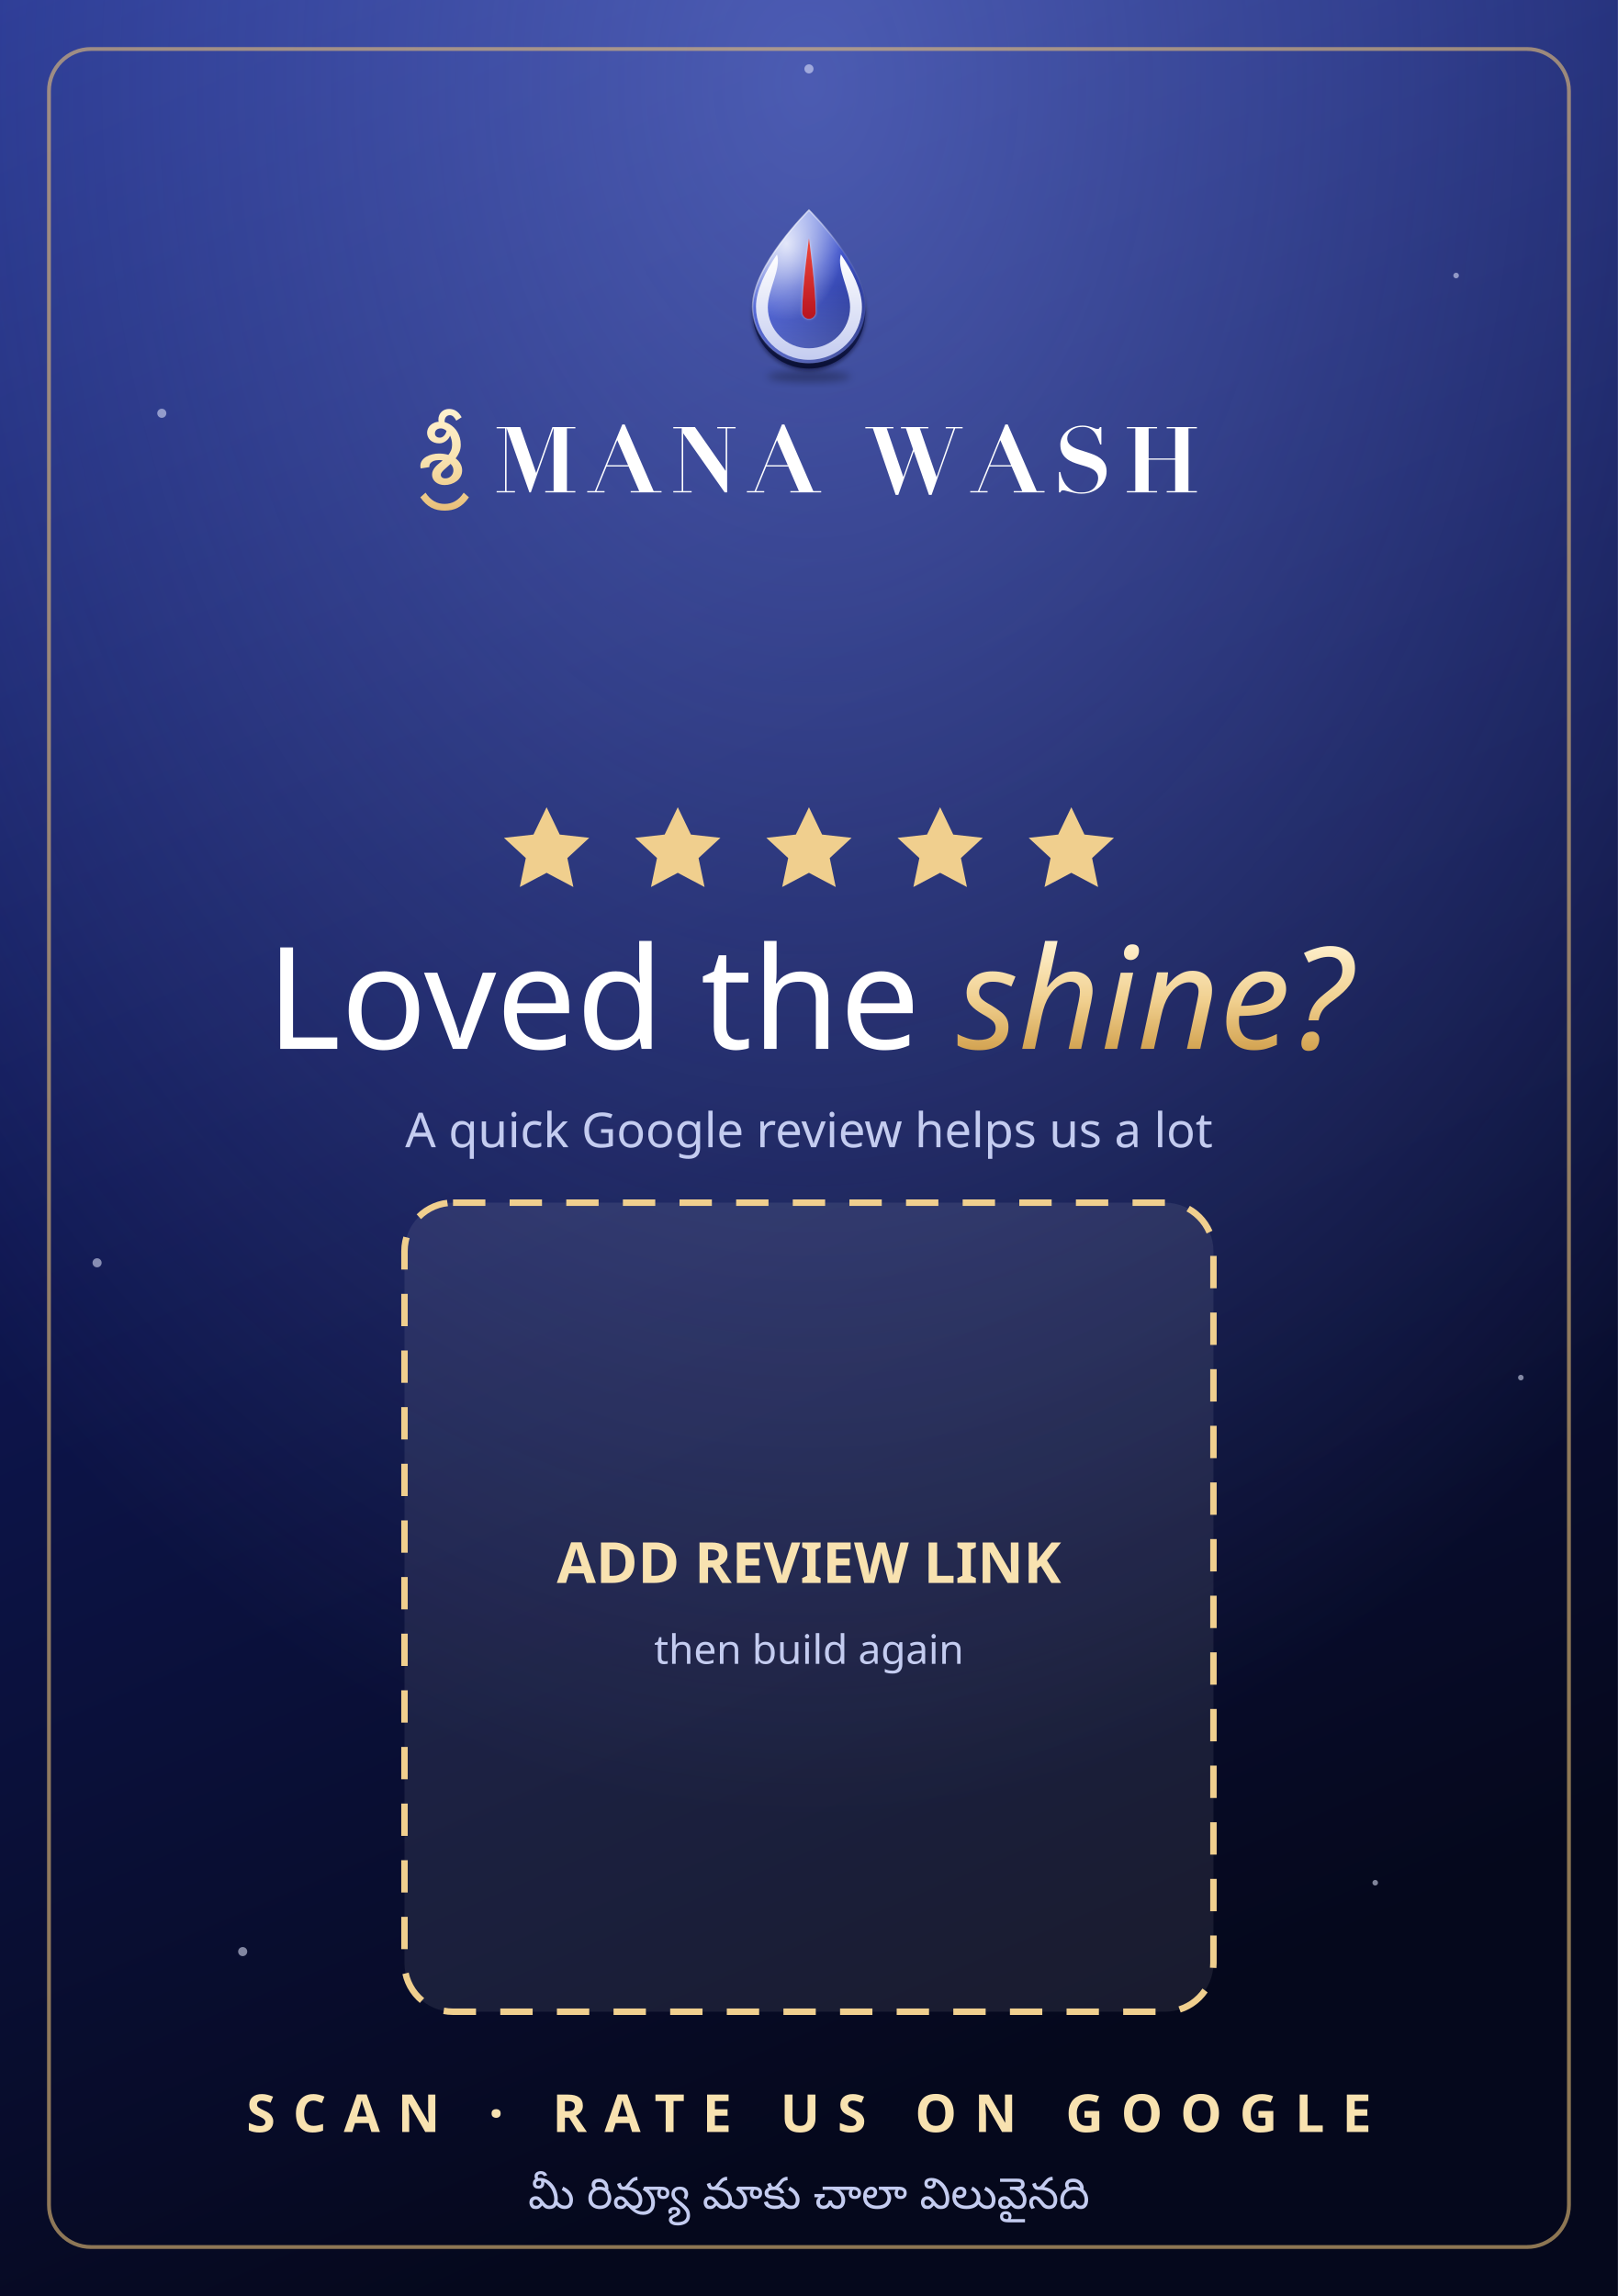
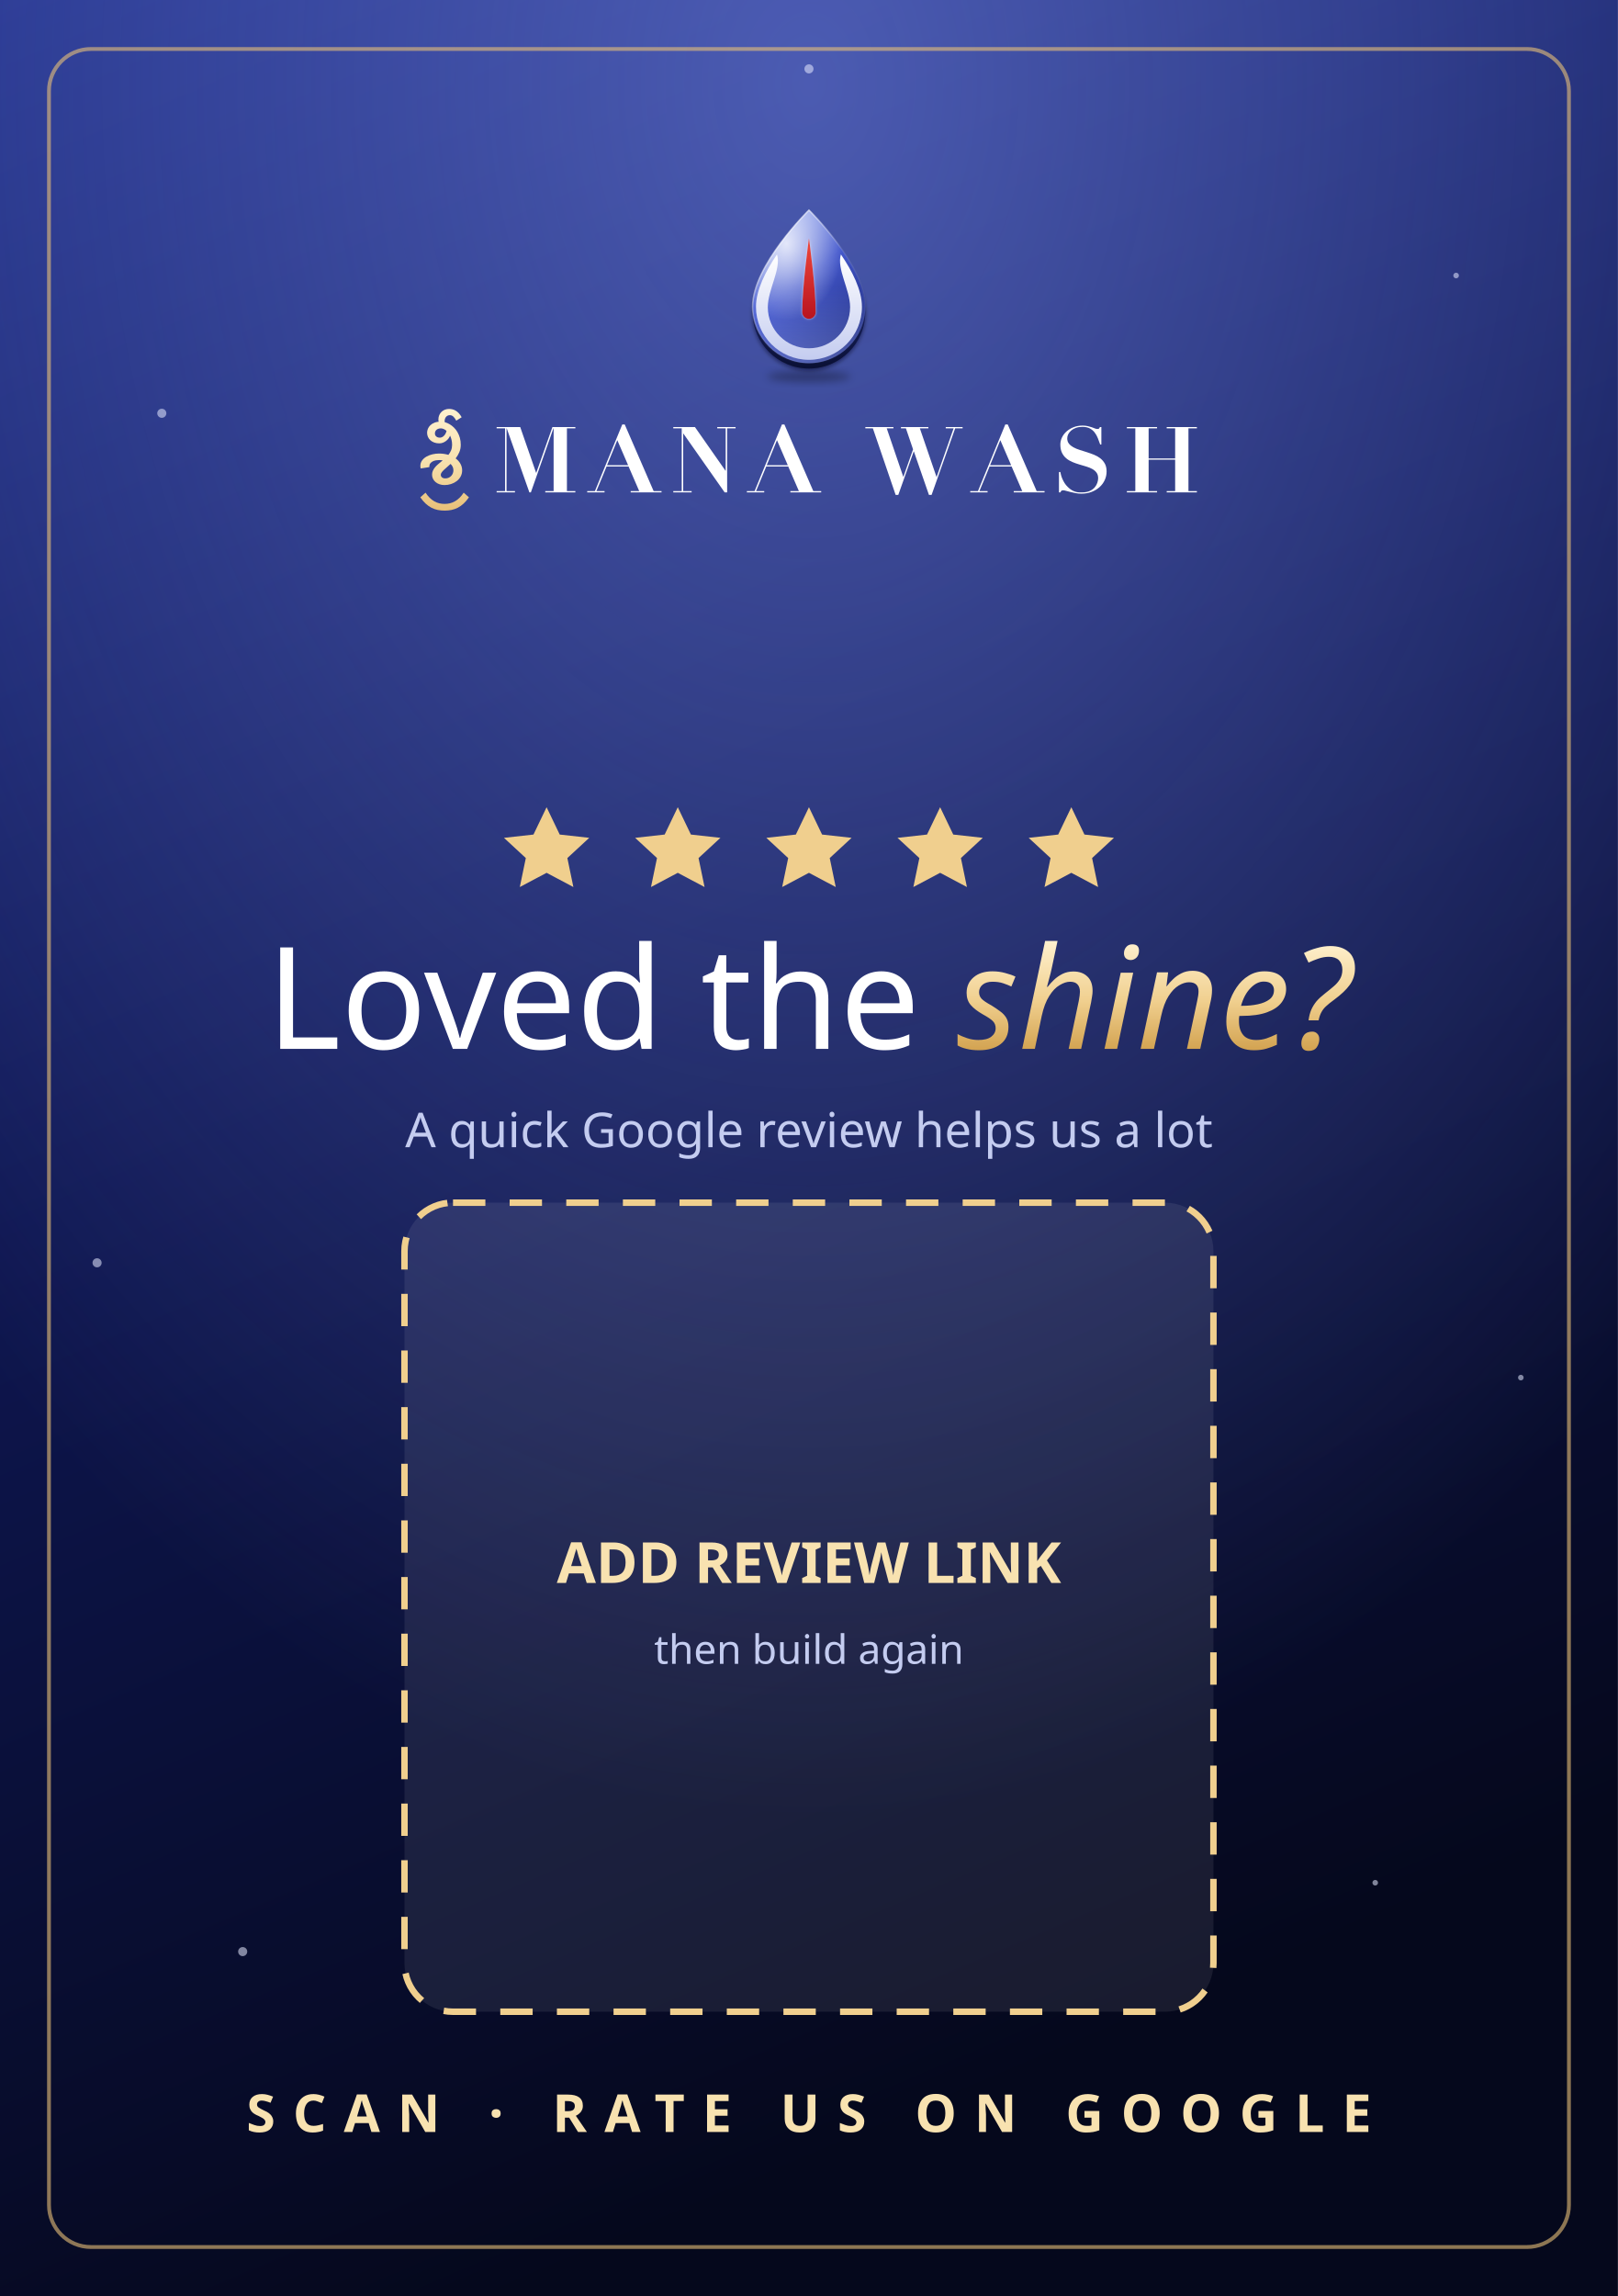
<svg xmlns="http://www.w3.org/2000/svg" viewBox="0 0 148 210" width="148mm" height="210mm" role="img" aria-label="Sri Mana Wash counter card, back: rate us on Google">
  <defs>
    <linearGradient id="night" x1="0" y1="0" x2="0.3" y2="1">
      <stop offset="0" stop-color="#1F2E86" />
      <stop offset="0.5" stop-color="#0E1650" />
      <stop offset="1" stop-color="#05081C" />
    </linearGradient>
    <radialGradient id="spot" cx="0.5" cy="0.04" r="0.75">
      <stop offset="0" stop-color="#7E91F0" stop-opacity="0.5" />
      <stop offset="1" stop-color="#7E91F0" stop-opacity="0" />
    </radialGradient>
    <linearGradient id="gold" x1="0" y1="0" x2="0" y2="1">
      <stop offset="0" stop-color="#FFF1CF" />
      <stop offset="0.55" stop-color="#F0CF8E" />
      <stop offset="1" stop-color="#D2A250" />
    </linearGradient>
    <linearGradient id="goldLine" x1="0" y1="0" x2="1" y2="0">
      <stop offset="0" stop-color="#E8BF78" stop-opacity="0" />
      <stop offset="0.5" stop-color="#F8E2B0" />
      <stop offset="1" stop-color="#E8BF78" stop-opacity="0" />
    </linearGradient>
    <linearGradient id="panel" x1="0" y1="0" x2="0" y2="1">
      <stop offset="0" stop-color="#FFFFFF" stop-opacity="0.09" />
      <stop offset="1" stop-color="#FFFFFF" stop-opacity="0.03" />
    </linearGradient>
    <linearGradient id="rib" x1="0" y1="0" x2="1" y2="0">
      <stop offset="0" stop-color="#9BAEF5" stop-opacity="0" />
      <stop offset="0.3" stop-color="#9BAEF5" stop-opacity="0.5" />
      <stop offset="0.7" stop-color="#9BAEF5" stop-opacity="0.5" />
      <stop offset="1" stop-color="#9BAEF5" stop-opacity="0" />
    </linearGradient>
  </defs>
  <rect width="148" height="210" fill="url(#night)" />
  <rect width="148" height="210" fill="url(#spot)" />
  <circle cx="14.8" cy="37.8" r="0.416" fill="#E6EAFF" opacity="0.55" />
  <circle cx="133.2" cy="25.2" r="0.256" fill="#E6EAFF" opacity="0.55" />
  <circle cx="8.88" cy="115.5" r="0.416" fill="#E6EAFF" opacity="0.55" />
  <circle cx="139.12" cy="126" r="0.256" fill="#E6EAFF" opacity="0.55" />
  <circle cx="22.2" cy="178.5" r="0.416" fill="#E6EAFF" opacity="0.55" />
  <circle cx="125.8" cy="172.2" r="0.256" fill="#E6EAFF" opacity="0.55" />
  <circle cx="74" cy="6.3" r="0.416" fill="#E6EAFF" opacity="0.55" />
  <rect x="4.48" y="4.48" width="139.04" height="201.04" rx="3.84" fill="none" stroke="#E8BF78" stroke-opacity="0.6" stroke-width="0.352" />
  <svg x="35" y="16" width="78" height="33.931" viewBox="0 0 929.2 404.21" overflow="visible">
    <defs>
      <linearGradient id="cf-gold-light" x1="0" y1="0" x2="0" y2="1">
        <stop offset="0" stop-color="#FFF1CF" />
        <stop offset="0.5" stop-color="#F8E2B0" />
        <stop offset="1" stop-color="#E8BF78" />
      </linearGradient>
      <linearGradient id="cf-gold-deep" x1="0" y1="0" x2="0" y2="1">
        <stop offset="0" stop-color="#D9A24A" />
        <stop offset="1" stop-color="#9A651F" />
      </linearGradient>
    </defs>
    <svg x="354.91" y="28.11" width="219.38" height="219.38" viewBox="-22 0 300 300" overflow="visible">
      <defs>
        <linearGradient id="cf-mk-face" x1="0.2" y1="0" x2="0.8" y2="1">
          <stop offset="0" stop-color="#9BAEF5" />
          <stop offset="0.45" stop-color="#4458CC" />
          <stop offset="1" stop-color="#1B2878" />
        </linearGradient>
        <linearGradient id="cf-mk-bounce" x1="0" y1="0" x2="0" y2="1">
          <stop offset="0.5" stop-color="#A9B8FF" stop-opacity="0" />
          <stop offset="1" stop-color="#A9B8FF" stop-opacity="0.35" />
        </linearGradient>
        <radialGradient id="cf-mk-gloss" cx="0.3" cy="0.22" r="0.5">
          <stop offset="0" stop-color="#FFFFFF" stop-opacity="0.8" />
          <stop offset="1" stop-color="#FFFFFF" stop-opacity="0" />
        </radialGradient>
        <linearGradient id="cf-mk-side" x1="0" y1="0" x2="0" y2="1">
          <stop offset="0" stop-color="#2B3AA0" />
          <stop offset="1" stop-color="#0A1034" />
        </linearGradient>
        <linearGradient id="cf-mk-rim" x1="0" y1="0" x2="0" y2="1">
          <stop offset="0" stop-color="#FFFFFF" />
          <stop offset="1" stop-color="#C4CCF0" />
        </linearGradient>
        <linearGradient id="cf-mk-edge" x1="0.1" y1="0" x2="0.9" y2="1">
          <stop offset="0" stop-color="#FFFFFF" stop-opacity="0.9" />
          <stop offset="0.5" stop-color="#FFFFFF" stop-opacity="0.12" />
          <stop offset="1" stop-color="#FFFFFF" stop-opacity="0" />
        </linearGradient>
        <linearGradient id="cf-mk-line" x1="0" y1="0" x2="0" y2="1">
          <stop offset="0" stop-color="#F0483C" />
          <stop offset="1" stop-color="#B8141F" />
        </linearGradient>
        <filter id="cf-mk-b2" x="-50%" y="-50%" width="200%" height="200%">
          <feGaussianBlur stdDeviation="2.2" />
        </filter>
        <filter id="cf-mk-b14" x="-50%" y="-50%" width="200%" height="200%">
          <feGaussianBlur stdDeviation="13" />
        </filter>
        <filter id="cf-mk-b11" x="-50%" y="-50%" width="200%" height="200%">
          <feGaussianBlur stdDeviation="11" />
        </filter>
        <filter id="cf-mk-b3" x="-50%" y="-50%" width="200%" height="200%">
          <feGaussianBlur stdDeviation="3" />
        </filter>
        <mask id="cf-mk-cut" maskUnits="userSpaceOnUse" x="-20" y="-20" width="300" height="300">
          <rect x="-20" y="-20" width="300" height="300" fill="#fff" />
          <path d="M128 56C128 56 118 128 118 166A10 10 0 0 0 138 166C138 128 128 56 128 56Z" fill="#000" />
        </mask>
        <mask id="cf-mk-sidem" maskUnits="userSpaceOnUse" x="-20" y="-20" width="300" height="300">
          <path d="M128 22C128 22 212 104 212 166A84 84 0 0 1 44 166C44 104 128 22 128 22Z" fill="#fff" />
        </mask>
        <filter id="cf-mk-ground" x="-50%" y="-50%" width="200%" height="200%">
          <feGaussianBlur stdDeviation="6" />
        </filter>
      </defs>
      <ellipse cx="128" cy="262" rx="62" ry="8" fill="#02040F" fill-opacity="0.3" filter="url(#cf-mk-ground)" />
      <path d="M128 14C128 14 212 96 212 158A84 84 0 0 1 44 158C44 96 128 14 128 14Z" fill="#02040F" fill-opacity="0.5" transform="translate(0 11)" filter="url(#cf-mk-b3)" />
      <path d="M128 14C128 14 212 96 212 158A84 84 0 0 1 44 158C44 96 128 14 128 14Z" fill="url(#cf-mk-side)" transform="translate(0 8)" />
      <g mask="url(#cf-mk-sidem)">
        <path d="M128 56C128 56 118 128 118 166A10 10 0 0 0 138 166C138 128 128 56 128 56Z" fill="#04071A" fill-opacity="0" />
      </g>
      <g>
        <path d="M128 14C128 14 212 96 212 158A84 84 0 0 1 44 158C44 96 128 14 128 14Z" fill="url(#cf-mk-face)" />
        <path d="M128 14C128 14 212 96 212 158A84 84 0 0 1 44 158C44 96 128 14 128 14Z" fill="url(#cf-mk-bounce)" />
        <path d="M128 14C128 14 212 96 212 158A84 84 0 0 1 44 158C44 96 128 14 128 14Z" fill="url(#cf-mk-gloss)" />
      </g>
      <path d="M128 56C128 56 118 128 118 166A10 10 0 0 0 138 166C138 128 128 56 128 56Z" fill="#FFFFFF" fill-opacity="0.7" filter="url(#cf-mk-b2)" />
      <path d="M128 56C128 56 118 128 118 166A10 10 0 0 0 138 166C138 128 128 56 128 56Z" fill="url(#cf-mk-line)" />
      <path d="M80.37 80C63.69 104.42 49.04 133.01 49.04 158.12A78.96 78.96 0 0 0 206.96 158.12C206.96 133.01 192.31 104.42 175.63 80L175.63 80C168.96 101.53 189.32 132.46 189.32 158.54A61.32 61.32 0 0 1 66.68 158.54C66.68 132.46 87.04 101.53 80.37 80Z" fill="url(#cf-mk-rim)" />
      <path d="M128 14C128 14 212 96 212 158A84 84 0 0 1 44 158C44 96 128 14 128 14Z" fill="none" stroke="url(#cf-mk-edge)" stroke-width="2.2" mask="url(#cf-mk-cut)" />
    </svg>
    <path d="M61.58 -57.74Q61.58 -51.89 59.5 -47.08Q57.42 -42.26 54.26 -38.21Q58.74 -34.89 61.16 -30.47Q63.58 -26.05 63.58 -21.11Q63.58 -16.21 61.45 -12.29Q59.32 -8.37 55.76 -5.66Q52.21 -2.95 47.66 -1.47Q43.11 0 38.32 0Q34.42 0 31.16 -1.13Q27.89 -2.26 25.5 -4.26Q23.11 -6.26 21.76 -8.97Q20.42 -11.68 20.42 -14.79Q20.42 -17.84 21.53 -20.37Q22.63 -22.89 24.45 -25.16Q26.26 -27.42 28.63 -29.47Q31 -31.53 33.53 -33.58L35.68 -35.37Q33.16 -35.84 30.47 -35.84Q28.37 -35.84 25.92 -35.42Q23.47 -35 21.39 -33.95Q19.32 -32.89 17.92 -31.11Q16.53 -29.32 16.53 -26.63Q16.53 -26.42 16.55 -26.21Q16.58 -26 16.58 -25.79Q15.63 -25.68 14.63 -25.47Q13.74 -25.32 12.63 -25.13Q11.53 -24.95 10.37 -24.79Q7.63 -24.32 4.11 -23.79Q3.84 -24.79 3.76 -25.71Q3.68 -26.63 3.68 -27.53Q3.68 -31.95 6.11 -35.26Q8.53 -38.58 12.39 -40.79Q16.26 -43 21.03 -44.11Q25.79 -45.21 30.47 -45.21Q34.16 -45.21 37.53 -44.71Q40.89 -44.21 43.89 -43.32Q46.26 -46.32 47.71 -49.79Q49.16 -53.26 49.16 -57.74Q49.16 -61.53 48.37 -64.84Q47.58 -68.16 46.26 -70.89Q45.58 -68.89 44.11 -66.89Q42.63 -64.89 40.58 -63.32Q38.53 -61.74 36.05 -60.76Q33.58 -59.79 30.84 -59.79Q26.84 -59.79 23.61 -60.97Q20.37 -62.16 18.08 -64.21Q15.79 -66.26 14.55 -69.03Q13.32 -71.79 13.32 -75Q13.32 -77.84 14.47 -80.68Q15.63 -83.53 18.03 -85.82Q20.42 -88.11 24.13 -89.53Q27.84 -90.95 32.95 -90.95Q36 -90.95 39.32 -89.97Q42.63 -89 45.82 -87.11Q49 -85.21 51.87 -82.39Q54.74 -79.58 56.89 -75.87Q59.05 -72.16 60.32 -67.63Q61.58 -63.11 61.58 -57.74ZM32.95 -14.79Q32.95 -12.47 34.68 -11.03Q36.42 -9.58 39.37 -9.58Q42.11 -9.58 44.26 -10.55Q46.42 -11.53 47.92 -13.16Q49.42 -14.79 50.24 -16.87Q51.05 -18.95 51.05 -21.11Q51.05 -24 49.95 -26.29Q48.84 -28.58 46.95 -30.32Q44.32 -27.84 41.79 -25.68Q39.26 -23.53 37.29 -21.63Q35.32 -19.74 34.13 -18.03Q32.95 -16.32 32.95 -14.79ZM32.95 -81.26Q31.16 -81.26 29.61 -80.76Q28.05 -80.26 26.92 -79.32Q25.79 -78.37 25.16 -77.03Q24.53 -75.68 24.53 -74.05Q24.53 -72.37 25.21 -71.21Q25.89 -70.05 26.92 -69.32Q27.95 -68.58 29.16 -68.26Q30.37 -67.95 31.42 -67.95Q33.16 -67.95 34.71 -68.68Q36.26 -69.42 37.55 -70.74Q38.84 -72.05 39.79 -73.84Q40.74 -75.63 41.21 -77.68Q39.26 -79.42 37.16 -80.34Q35.05 -81.26 32.95 -81.26ZM31.26 -86.16Q30.37 -88.26 29.95 -90.29Q29.53 -92.32 29.53 -94.16Q29.53 -97.42 30.71 -100.18Q31.89 -102.95 33.95 -104.95Q36 -106.95 38.79 -108.05Q41.58 -109.16 44.79 -109.16Q47.11 -109.16 49.47 -108.63Q51.84 -108.11 54.16 -106.76Q56.47 -105.42 58.68 -103.13Q60.89 -100.84 62.89 -97.26L55.16 -92.32Q53.16 -96.11 50.97 -98.16Q48.79 -100.21 45.84 -100.21Q44.21 -100.21 42.87 -99.58Q41.53 -98.95 40.55 -97.82Q39.58 -96.68 39.03 -95.13Q38.47 -93.58 38.47 -91.79Q38.47 -90.47 38.76 -89.05Q39.05 -87.63 39.74 -86.16ZM38.42 36.63Q33.26 36.63 28.55 35.68Q23.84 34.74 19.55 32.5Q15.26 30.26 11.29 26.61Q7.32 22.95 3.58 17.58L11.11 10.89Q13.95 15.21 17.08 18.26Q20.21 21.32 23.61 23.26Q27 25.21 30.71 26.11Q34.42 27 38.42 27Q42.42 27 46.13 26.11Q49.84 25.21 53.26 23.26Q56.68 21.32 59.82 18.26Q62.95 15.21 65.79 10.89L73.32 17.58Q69.58 22.95 65.61 26.61Q61.63 30.26 57.32 32.5Q53 34.74 48.29 35.68Q43.58 36.63 38.42 36.63Z" transform="translate(38.35 337.92) scale(0.76)" fill="url(#cf-gold-light)" />
    <path d="M3.4 -71.2V-69.8H12.6V-1.4H3.4V0H23.4V-1.4H14.2V-69.8H14.4L39.1 0H40.7L65.3 -69.8H65.5V-1.4H56.4V0H89.2V-1.4H80V-69.8H89.2V-71.2H64.2L46.6 -21.4H46.4L29.1 -71.2ZM134.9 -56.9 146.7 -29.6H123.7ZM102.1 -1.4V0H121V-1.4H112.1L123.2 -28.2H147.2L158.8 -1.4H149.5V0H183.1V-1.4H174.5L143 -74H140.3L110.5 -1.4ZM195.9 -71.2V-69.8H205.1V-1.4H195.9V0H215.9V-1.4H206.7V-64.1H206.9L251.9 0H254.6V-69.8H263.8V-71.2H243.8V-69.8H253V-23.6H252.8L219.5 -71.2ZM308.9 -56.9 320.7 -29.6H297.7ZM276.1 -1.4V0H295V-1.4H286.1L297.2 -28.2H321.2L332.8 -1.4H323.5V0H357.1V-1.4H348.5L317 -74H314.3L284.5 -1.4ZM405.2 -71.2V-69.8H413.4L438.2 2.7H441.1L457.9 -44.6H458.1L474.5 2.7H477.4L503.1 -69.8H511.2V-71.2H492.8V-69.8H501.4L482.9 -17H482.7L464.6 -69.8H473.9V-71.2H444V-69.8H449.4L457.2 -46.9L446.7 -17.1H446.5L428.5 -69.8H435.8V-71.2ZM552.3 -56.9 564.1 -29.6H541.1ZM519.5 -1.4V0H538.4V-1.4H529.5L540.6 -28.2H564.6L576.2 -1.4H566.9V0H600.5V-1.4H591.9L560.4 -74H557.7L527.9 -1.4ZM616.2 -22.2V0H617.8Q618.3 -1.4 618.9 -1.85Q619.5 -2.3 620.9 -2.3Q621.9 -2.3 623.95 -1.7Q626 -1.1 628.65 -0.45Q631.3 0.2 634.35 0.8Q637.4 1.4 640.5 1.4Q646.7 1.4 651.75 -0.55Q656.8 -2.5 660.45 -5.8Q664.1 -9.1 666.1 -13.5Q668.1 -17.9 668.1 -22.8Q668.1 -27.8 666.25 -31.2Q664.4 -34.6 661.4 -37Q658.4 -39.4 654.55 -40.95Q650.7 -42.5 646.65 -43.8Q642.6 -45.1 638.75 -46.3Q634.9 -47.5 631.9 -49.15Q628.9 -50.8 627.05 -53.1Q625.2 -55.4 625.2 -58.9Q625.2 -61.2 626.3 -63.4Q627.4 -65.6 629.5 -67.4Q631.6 -69.2 634.65 -70.3Q637.7 -71.4 641.7 -71.4Q646.6 -71.4 649.8 -69.7Q653 -68 655.1 -65.25Q657.2 -62.5 658.55 -59.1Q659.9 -55.7 661.1 -52.2H662.4V-71.2H660.8Q660.3 -70 659.85 -69.55Q659.4 -69.1 658 -69.1Q656.8 -69.1 655.35 -69.7Q653.9 -70.3 652 -70.95Q650.1 -71.6 647.6 -72.2Q645.1 -72.8 641.8 -72.8Q636.6 -72.8 632.15 -71.05Q627.7 -69.3 624.5 -66.45Q621.3 -63.6 619.5 -59.9Q617.7 -56.2 617.7 -52.2Q617.7 -46.8 619.45 -43.2Q621.2 -39.6 624.1 -37.15Q627 -34.7 630.7 -33.15Q634.4 -31.6 638.3 -30.45Q642.2 -29.3 645.9 -28.2Q649.6 -27.1 652.5 -25.5Q655.4 -23.9 657.15 -21.5Q658.9 -19.1 658.9 -15.4Q658.9 -13.4 658.1 -10.75Q657.3 -8.1 655.35 -5.7Q653.4 -3.3 650 -1.65Q646.6 0 641.3 0Q639.8 0 638.05 -0.05Q636.3 -0.1 634.35 -0.65Q632.4 -1.2 630.25 -2.4Q628.1 -3.6 625.8 -5.9Q623.7 -7.9 622.25 -10.25Q620.8 -12.6 619.85 -14.85Q618.9 -17.1 618.4 -19.05Q617.9 -21 617.7 -22.2ZM690.2 -71.2V-69.8H699.4V-1.4H690.2V0H723.1V-1.4H713.9V-35.6H742.8V-1.4H733.6V0H766.5V-1.4H757.3V-69.8H766.5V-71.2H733.6V-69.8H742.8V-37H713.9V-69.8H723.1V-71.2Z" transform="translate(120.85 345.9)" fill="#FFFFFF" />
  </svg>
  <g color="#F0CF8E" transform="translate(44 71.93067) scale(0.5)">
    <path d="M12 3.8l2.4 5 5.4.6-4 3.7 1.1 5.3L12 15.8l-4.9 2.6 1.1-5.3-4-3.7 5.4-.6z" fill="currentColor" />
  </g>
  <g color="#F0CF8E" transform="translate(56 71.93067) scale(0.5)">
    <path d="M12 3.8l2.4 5 5.4.6-4 3.7 1.1 5.3L12 15.8l-4.9 2.6 1.1-5.3-4-3.7 5.4-.6z" fill="currentColor" />
  </g>
  <g color="#F0CF8E" transform="translate(68 71.93067) scale(0.5)">
    <path d="M12 3.8l2.4 5 5.4.6-4 3.7 1.1 5.3L12 15.8l-4.9 2.6 1.1-5.3-4-3.7 5.4-.6z" fill="currentColor" />
  </g>
  <g color="#F0CF8E" transform="translate(80 71.93067) scale(0.5)">
    <path d="M12 3.8l2.4 5 5.4.6-4 3.7 1.1 5.3L12 15.8l-4.9 2.6 1.1-5.3-4-3.7 5.4-.6z" fill="currentColor" />
  </g>
  <g color="#F0CF8E" transform="translate(92 71.93067) scale(0.5)">
    <path d="M12 3.8l2.4 5 5.4.6-4 3.7 1.1 5.3L12 15.8l-4.9 2.6 1.1-5.3-4-3.7 5.4-.6z" fill="currentColor" />
  </g>
  <text x="74" y="95.931" text-anchor="middle" font-family="Didot" font-size="13" fill="#FFFFFF">Loved the <tspan font-style="italic" fill="url(#gold)">shine?</tspan>
  </text>
  <text x="74" y="104.931" text-anchor="middle" font-family="Avenir Next" font-size="4.4" fill="#C4CCF0">A quick Google review helps us a lot</text>
  <rect x="37" y="110" width="74" height="74" rx="4.44" fill="#FFFFFF" fill-opacity="0.08" stroke="#F0CF8E" stroke-width="0.592" stroke-dasharray="2.96 2.22" />
  <text x="74" y="144.78" text-anchor="middle" font-family="Avenir Next" font-weight="700" font-size="5.18" fill="#F8E2B0">ADD REVIEW LINK</text>
  <text x="74" y="152.18" text-anchor="middle" font-family="Avenir Next" font-size="3.7" fill="#C4CCF0">then build again</text>
  <text x="74" y="195" text-anchor="middle" font-family="Avenir Next" font-weight="700" font-size="4.8" letter-spacing="1.6" fill="#F8E2B0">SCAN · RATE US ON GOOGLE</text>
-   <text x="74" y="202" text-anchor="middle" font-family="Telugu Sangam MN" font-size="4" fill="#C4CCF0">మీ రివ్యూ మాకు చాలా విలువైనది</text>
</svg>
